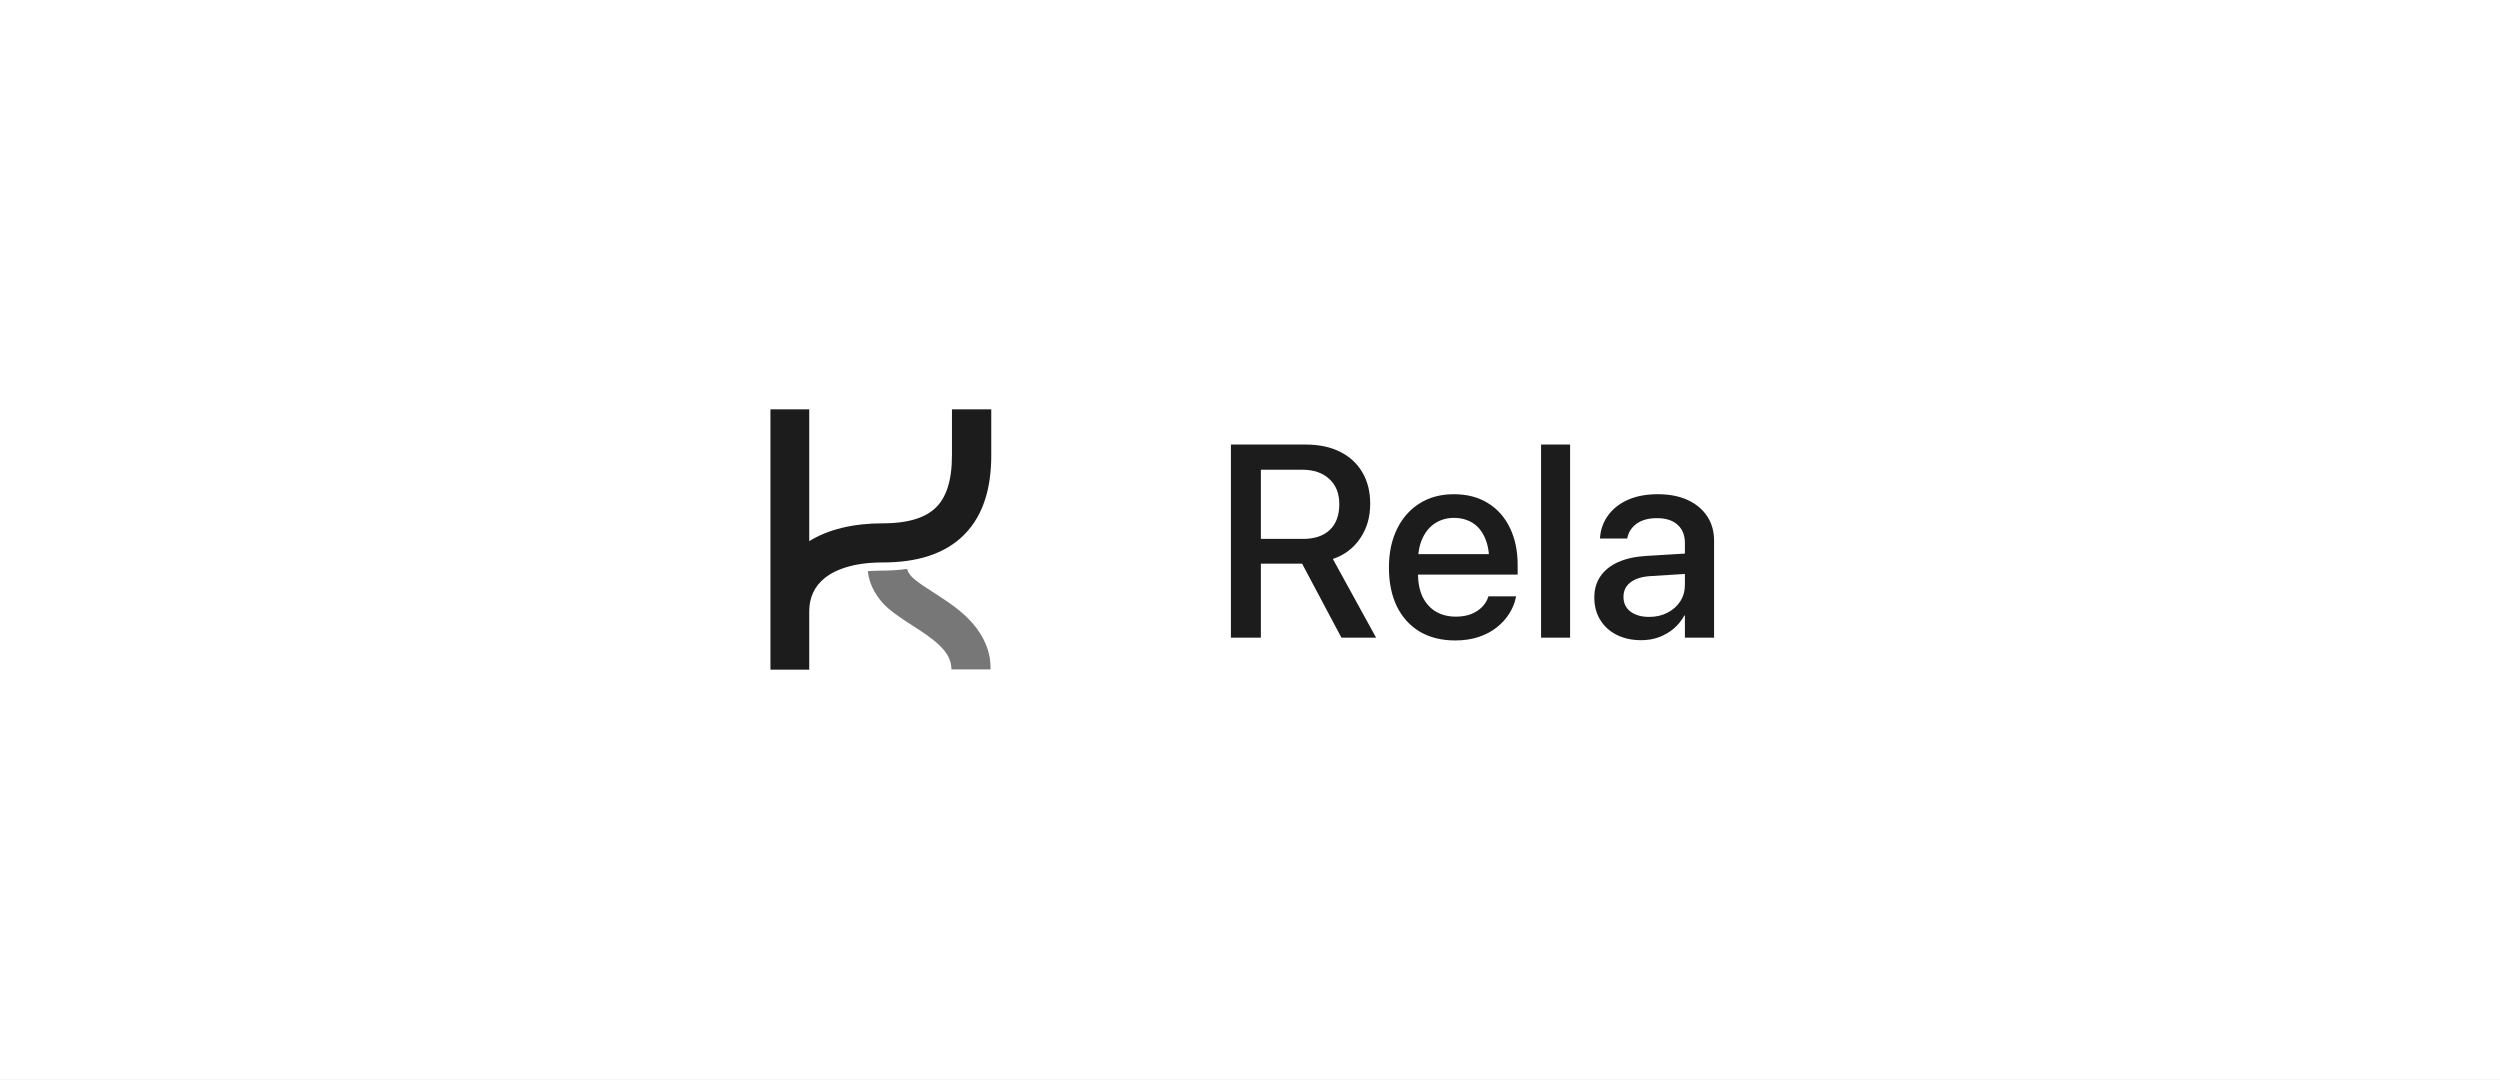
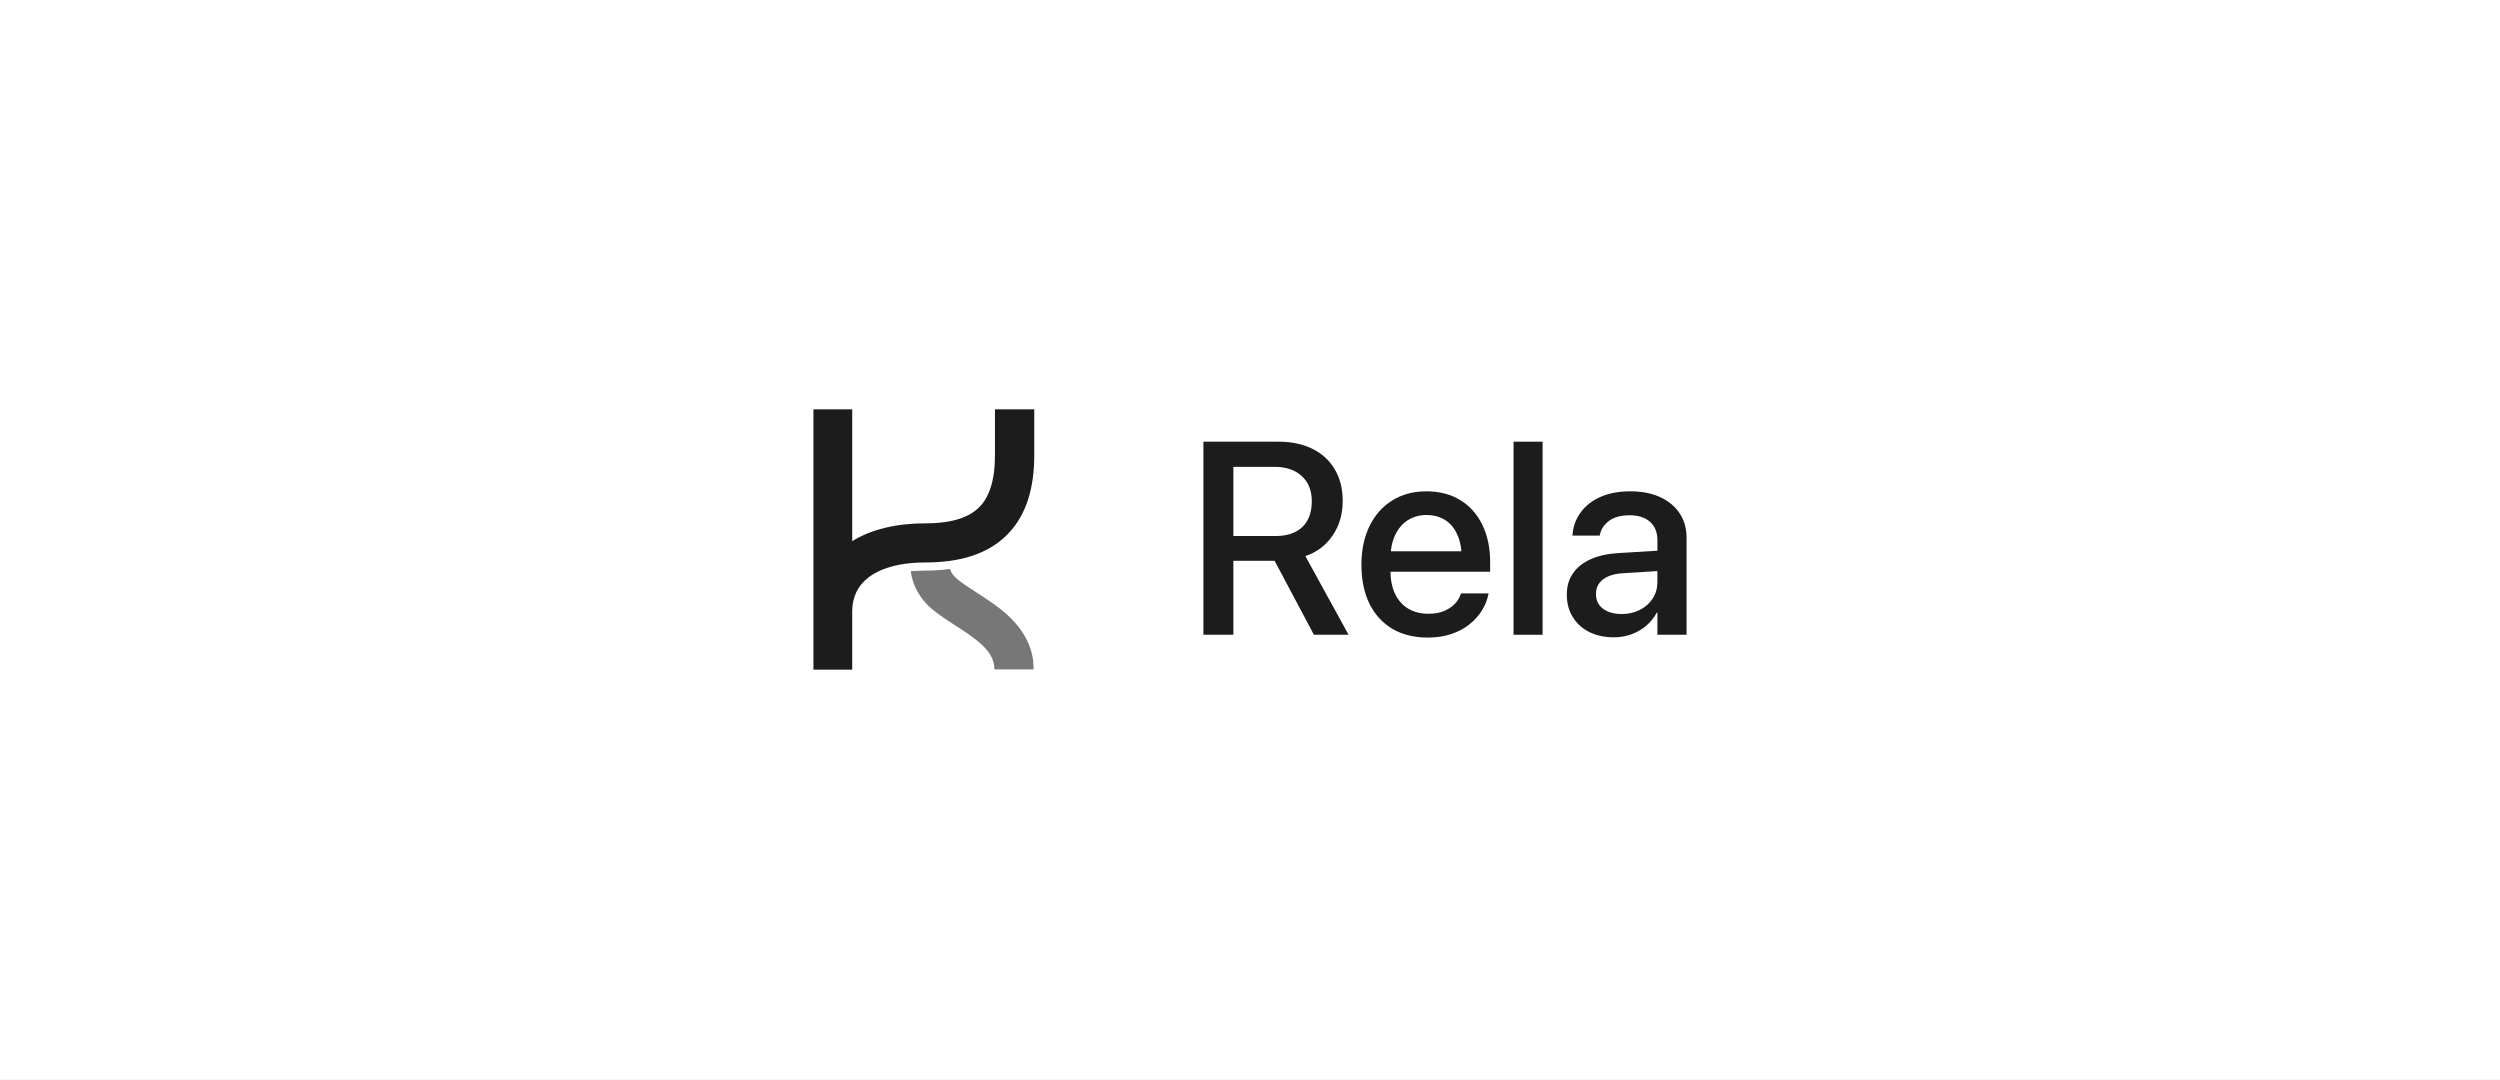
<svg xmlns="http://www.w3.org/2000/svg" width="1186" height="512" viewBox="0 0 1186 512" fill="none">
  <rect width="1186" height="512" fill="white" />
  <g clip-path="url(#clip0_1148_1732)">
-     <path fill-rule="evenodd" clip-rule="evenodd" d="M365.255 194.049H383.899V256.714C392.994 251.104 404.833 248.269 418.736 248.269C432.102 248.269 439.775 245.051 444.224 240.543C448.703 236.005 451.61 228.445 451.61 216.03V194.049H470.255V216.03C470.255 230.969 466.783 244.169 457.524 253.552C448.235 262.964 434.809 266.83 418.736 266.83C405.377 266.83 396.617 269.997 391.403 274.107C386.416 278.037 383.899 283.406 383.899 290.032V317.694H365.255V194.049Z" fill="#1C1C1C" />
-     <mask id="mask0_1148_1732" style="mask-type:alpha" maskUnits="userSpaceOnUse" x="387" y="256" width="84" height="62">
-       <path d="M460.196 256.286C449.634 266.687 434.92 270.696 418.245 270.696C405.497 270.696 397.757 273.722 393.501 277.076C389.573 280.172 387.579 284.311 387.579 289.746V317.694H470.009V256.185L460.196 256.286Z" fill="black" />
+     <path fill-rule="evenodd" clip-rule="evenodd" d="M385.648 194.049H404.293V256.714C413.387 251.104 425.226 248.269 439.129 248.269C452.495 248.269 460.168 245.051 464.617 240.543C469.096 236.005 472.003 228.445 472.003 216.03V194.049H490.648V216.03C490.648 230.969 487.176 244.169 477.917 253.552C468.628 262.964 455.202 266.83 439.129 266.83C425.77 266.83 417.01 269.997 411.796 274.107C406.809 278.037 404.293 283.406 404.293 290.032V317.694H385.648V194.049Z" fill="#1C1C1C" />
+     <mask id="mask0_1148_1732" style="mask-type:alpha" maskUnits="userSpaceOnUse" x="407" y="256" width="84" height="62">
+       <path d="M480.589 256.286C470.027 266.687 455.313 270.696 438.638 270.696C425.89 270.696 418.15 273.722 413.894 277.076C409.966 280.172 407.972 284.311 407.972 289.746V317.694H490.402V256.185L480.589 256.286Z" fill="black" />
    </mask>
    <g mask="url(#mask0_1148_1732)">
-       <path opacity="0.6" fill-rule="evenodd" clip-rule="evenodd" d="M421.254 288.511C416.788 284.656 411.856 277.676 411.622 269.517L430.266 269.272C430.278 269.661 430.436 271.87 433.468 274.487C435.903 276.589 438.909 278.528 442.682 280.962C443.765 281.661 444.912 282.4 446.126 283.196C455.594 289.402 470.009 299.471 470.009 317.694H451.365C451.365 310.518 446.154 305.438 435.873 298.7C435.02 298.141 434.116 297.559 433.18 296.957C429.254 294.432 424.778 291.553 421.254 288.511Z" fill="#1C1C1C" />
+       <path opacity="0.6" fill-rule="evenodd" clip-rule="evenodd" d="M441.647 288.511C437.181 284.656 432.249 277.676 432.015 269.517L450.66 269.272C450.671 269.661 450.829 271.87 453.861 274.487C456.296 276.589 459.302 278.528 463.075 280.962C464.158 281.661 465.305 282.4 466.519 283.196C475.987 289.402 490.403 299.471 490.403 317.694H471.758C471.758 310.518 466.547 305.438 456.266 298.7C455.413 298.141 454.509 297.559 453.573 296.957C449.648 294.432 445.171 291.553 441.647 288.511Z" fill="#1C1C1C" />
    </g>
  </g>
-   <path d="M583.942 302.5V210.903H619.553C625.773 210.903 631.169 212.046 635.739 214.331C640.31 216.616 643.822 219.854 646.276 224.043C648.773 228.232 650.021 233.205 650.021 238.96V239.087C650.021 245.308 648.435 250.745 645.261 255.4C642.129 260.055 637.813 263.314 632.312 265.176L652.814 302.5H636.374L617.712 267.397C617.543 267.397 617.395 267.397 617.268 267.397C617.183 267.397 617.056 267.397 616.887 267.397H598.161V302.5H583.942ZM598.161 255.654H618.156C623.615 255.654 627.847 254.237 630.852 251.401C633.856 248.524 635.358 244.461 635.358 239.214V239.087C635.358 234.051 633.771 230.094 630.598 227.217C627.466 224.297 623.171 222.837 617.712 222.837H598.161V255.654ZM690.393 303.833C683.876 303.833 678.247 302.437 673.508 299.644C668.811 296.808 665.192 292.809 662.653 287.646C660.157 282.441 658.908 276.326 658.908 269.302V269.238C658.908 262.298 660.178 256.226 662.717 251.021C665.256 245.773 668.832 241.711 673.444 238.833C678.057 235.913 683.474 234.453 689.694 234.453C695.957 234.453 701.332 235.85 705.817 238.643C710.345 241.393 713.837 245.308 716.291 250.386C718.745 255.422 719.973 261.283 719.973 267.969V272.603H665.7V262.891H713.308L706.516 271.968V266.636C706.516 261.938 705.796 258.045 704.357 254.956C702.961 251.825 700.993 249.497 698.454 247.974C695.957 246.45 693.059 245.688 689.758 245.688C686.499 245.688 683.579 246.493 680.998 248.101C678.417 249.709 676.385 252.078 674.904 255.21C673.423 258.299 672.683 262.108 672.683 266.636V271.968C672.683 276.284 673.402 279.987 674.841 283.076C676.322 286.123 678.417 288.472 681.125 290.122C683.833 291.73 687.028 292.534 690.71 292.534C693.418 292.534 695.809 292.132 697.883 291.328C699.956 290.482 701.67 289.382 703.024 288.027C704.421 286.631 705.394 285.086 705.944 283.394L706.135 282.886H719.211L719.084 283.584C718.534 286.208 717.497 288.726 715.974 291.138C714.45 293.55 712.461 295.729 710.007 297.676C707.595 299.58 704.738 301.082 701.438 302.183C698.137 303.283 694.455 303.833 690.393 303.833ZM731.081 302.5V210.903H744.855V302.5H731.081ZM778.625 303.706C774.182 303.706 770.288 302.86 766.945 301.167C763.602 299.474 761 297.104 759.138 294.058C757.276 291.011 756.345 287.498 756.345 283.521V283.394C756.345 279.5 757.318 276.157 759.265 273.364C761.211 270.529 764.025 268.286 767.707 266.636C771.431 264.985 775.917 264.012 781.164 263.716L806.428 262.192V271.841L783.005 273.301C778.9 273.555 775.726 274.549 773.483 276.284C771.283 277.977 770.183 280.241 770.183 283.076V283.203C770.183 286.123 771.283 288.429 773.483 290.122C775.726 291.815 778.688 292.661 782.37 292.661C785.586 292.661 788.464 292.005 791.003 290.693C793.584 289.382 795.616 287.583 797.097 285.298C798.578 282.97 799.318 280.368 799.318 277.49V257.622C799.318 253.94 798.176 251.063 795.891 248.989C793.605 246.873 790.326 245.815 786.052 245.815C782.116 245.815 778.942 246.662 776.53 248.354C774.16 250.047 772.679 252.227 772.087 254.893L771.96 255.464H759.011L759.074 254.766C759.413 250.915 760.703 247.466 762.946 244.419C765.189 241.33 768.299 238.896 772.277 237.119C776.255 235.342 780.974 234.453 786.433 234.453C791.892 234.453 796.61 235.363 800.588 237.183C804.566 239.002 807.655 241.562 809.855 244.863C812.056 248.164 813.156 252.036 813.156 256.479V302.5H799.318V291.963H799.064C797.753 294.375 796.06 296.47 793.986 298.247C791.913 299.982 789.564 301.336 786.94 302.31C784.359 303.241 781.587 303.706 778.625 303.706Z" fill="#1C1C1C" />
+   <path d="M765.576 302.338C761.132 302.338 757.239 301.492 753.896 299.799C750.553 298.106 747.95 295.736 746.088 292.689C744.226 289.643 743.295 286.13 743.295 282.152V282.025C743.295 278.132 744.269 274.789 746.215 271.996C748.162 269.161 750.976 266.918 754.658 265.268C758.382 263.617 762.867 262.644 768.115 262.348L793.378 260.824V270.473L769.956 271.933C765.851 272.187 762.677 273.181 760.434 274.916C758.234 276.609 757.133 278.873 757.133 281.708V281.835C757.133 284.755 758.234 287.061 760.434 288.754C762.677 290.447 765.639 291.293 769.321 291.293C772.537 291.293 775.415 290.637 777.954 289.325C780.535 288.013 782.566 286.215 784.047 283.93C785.528 281.602 786.269 279 786.269 276.122V256.254C786.269 252.572 785.126 249.695 782.841 247.621C780.556 245.505 777.277 244.447 773.002 244.447C769.067 244.447 765.893 245.294 763.481 246.986C761.111 248.679 759.63 250.858 759.038 253.524L758.911 254.096H745.961L746.025 253.397C746.363 249.547 747.654 246.098 749.897 243.051C752.14 239.962 755.25 237.528 759.228 235.751C763.206 233.974 767.924 233.085 773.383 233.085C778.842 233.085 783.561 233.995 787.539 235.814C791.516 237.634 794.606 240.194 796.806 243.495C799.007 246.796 800.107 250.668 800.107 255.111V301.132H786.269V290.595H786.015C784.703 293.007 783.011 295.102 780.937 296.879C778.863 298.614 776.515 299.968 773.891 300.941C771.31 301.872 768.538 302.338 765.576 302.338Z" fill="#1C1C1C" />
+   <path d="M718.032 301.132V209.535H731.806V301.132H718.032Z" fill="#1C1C1C" />
+   <path d="M677.343 302.465C670.826 302.465 665.198 301.068 660.458 298.275C655.761 295.44 652.143 291.441 649.604 286.278C647.107 281.073 645.859 274.958 645.859 267.934V267.87C645.859 260.93 647.128 254.857 649.667 249.652C652.207 244.405 655.782 240.342 660.395 237.465C665.008 234.545 670.424 233.085 676.645 233.085C682.908 233.085 688.282 234.481 692.768 237.274C697.296 240.025 700.787 243.939 703.242 249.018C705.696 254.053 706.923 259.914 706.923 266.601V271.234H652.651V261.522H700.258L693.466 270.6V265.268C693.466 260.57 692.747 256.677 691.308 253.588C689.912 250.456 687.944 248.129 685.405 246.605C682.908 245.082 680.009 244.32 676.708 244.32C673.45 244.32 670.53 245.124 667.949 246.732C665.367 248.34 663.336 250.71 661.855 253.842C660.374 256.931 659.633 260.74 659.633 265.268V270.6C659.633 274.916 660.353 278.619 661.792 281.708C663.273 284.755 665.367 287.104 668.076 288.754C670.784 290.362 673.979 291.166 677.661 291.166C680.369 291.166 682.76 290.764 684.833 289.96C686.907 289.114 688.621 288.013 689.975 286.659C691.372 285.263 692.345 283.718 692.895 282.025L693.085 281.518H706.162L706.035 282.216C705.485 284.84 704.448 287.357 702.924 289.77C701.401 292.182 699.412 294.361 696.958 296.308C694.545 298.212 691.689 299.714 688.388 300.814C685.087 301.915 681.406 302.465 677.343 302.465Z" fill="#1C1C1C" />
+   <path d="M570.893 301.132V209.535H606.503C612.724 209.535 618.12 210.678 622.69 212.963C627.26 215.248 630.773 218.485 633.227 222.675C635.724 226.864 636.972 231.837 636.972 237.592V237.719C636.972 243.939 635.385 249.377 632.211 254.032C629.08 258.687 624.764 261.946 619.262 263.808L639.765 301.132H623.325L604.663 266.029C604.493 266.029 604.345 266.029 604.218 266.029C604.134 266.029 604.007 266.029 603.837 266.029H585.112V301.132H570.893ZM585.112 254.286H605.107C610.566 254.286 614.798 252.868 617.802 250.033C620.807 247.156 622.309 243.093 622.309 237.846V237.719C622.309 232.683 620.722 228.726 617.548 225.849C614.417 222.929 610.122 221.469 604.663 221.469H585.112V254.286Z" fill="#1C1C1C" />
  <defs>
    <clipPath id="clip0_1148_1732">
-       <rect width="105" height="123.645" fill="white" transform="translate(365.5 194.178)" />
+       <rect width="105" height="123.645" fill="white" transform="translate(385.893 194.178)" />
    </clipPath>
  </defs>
</svg>
